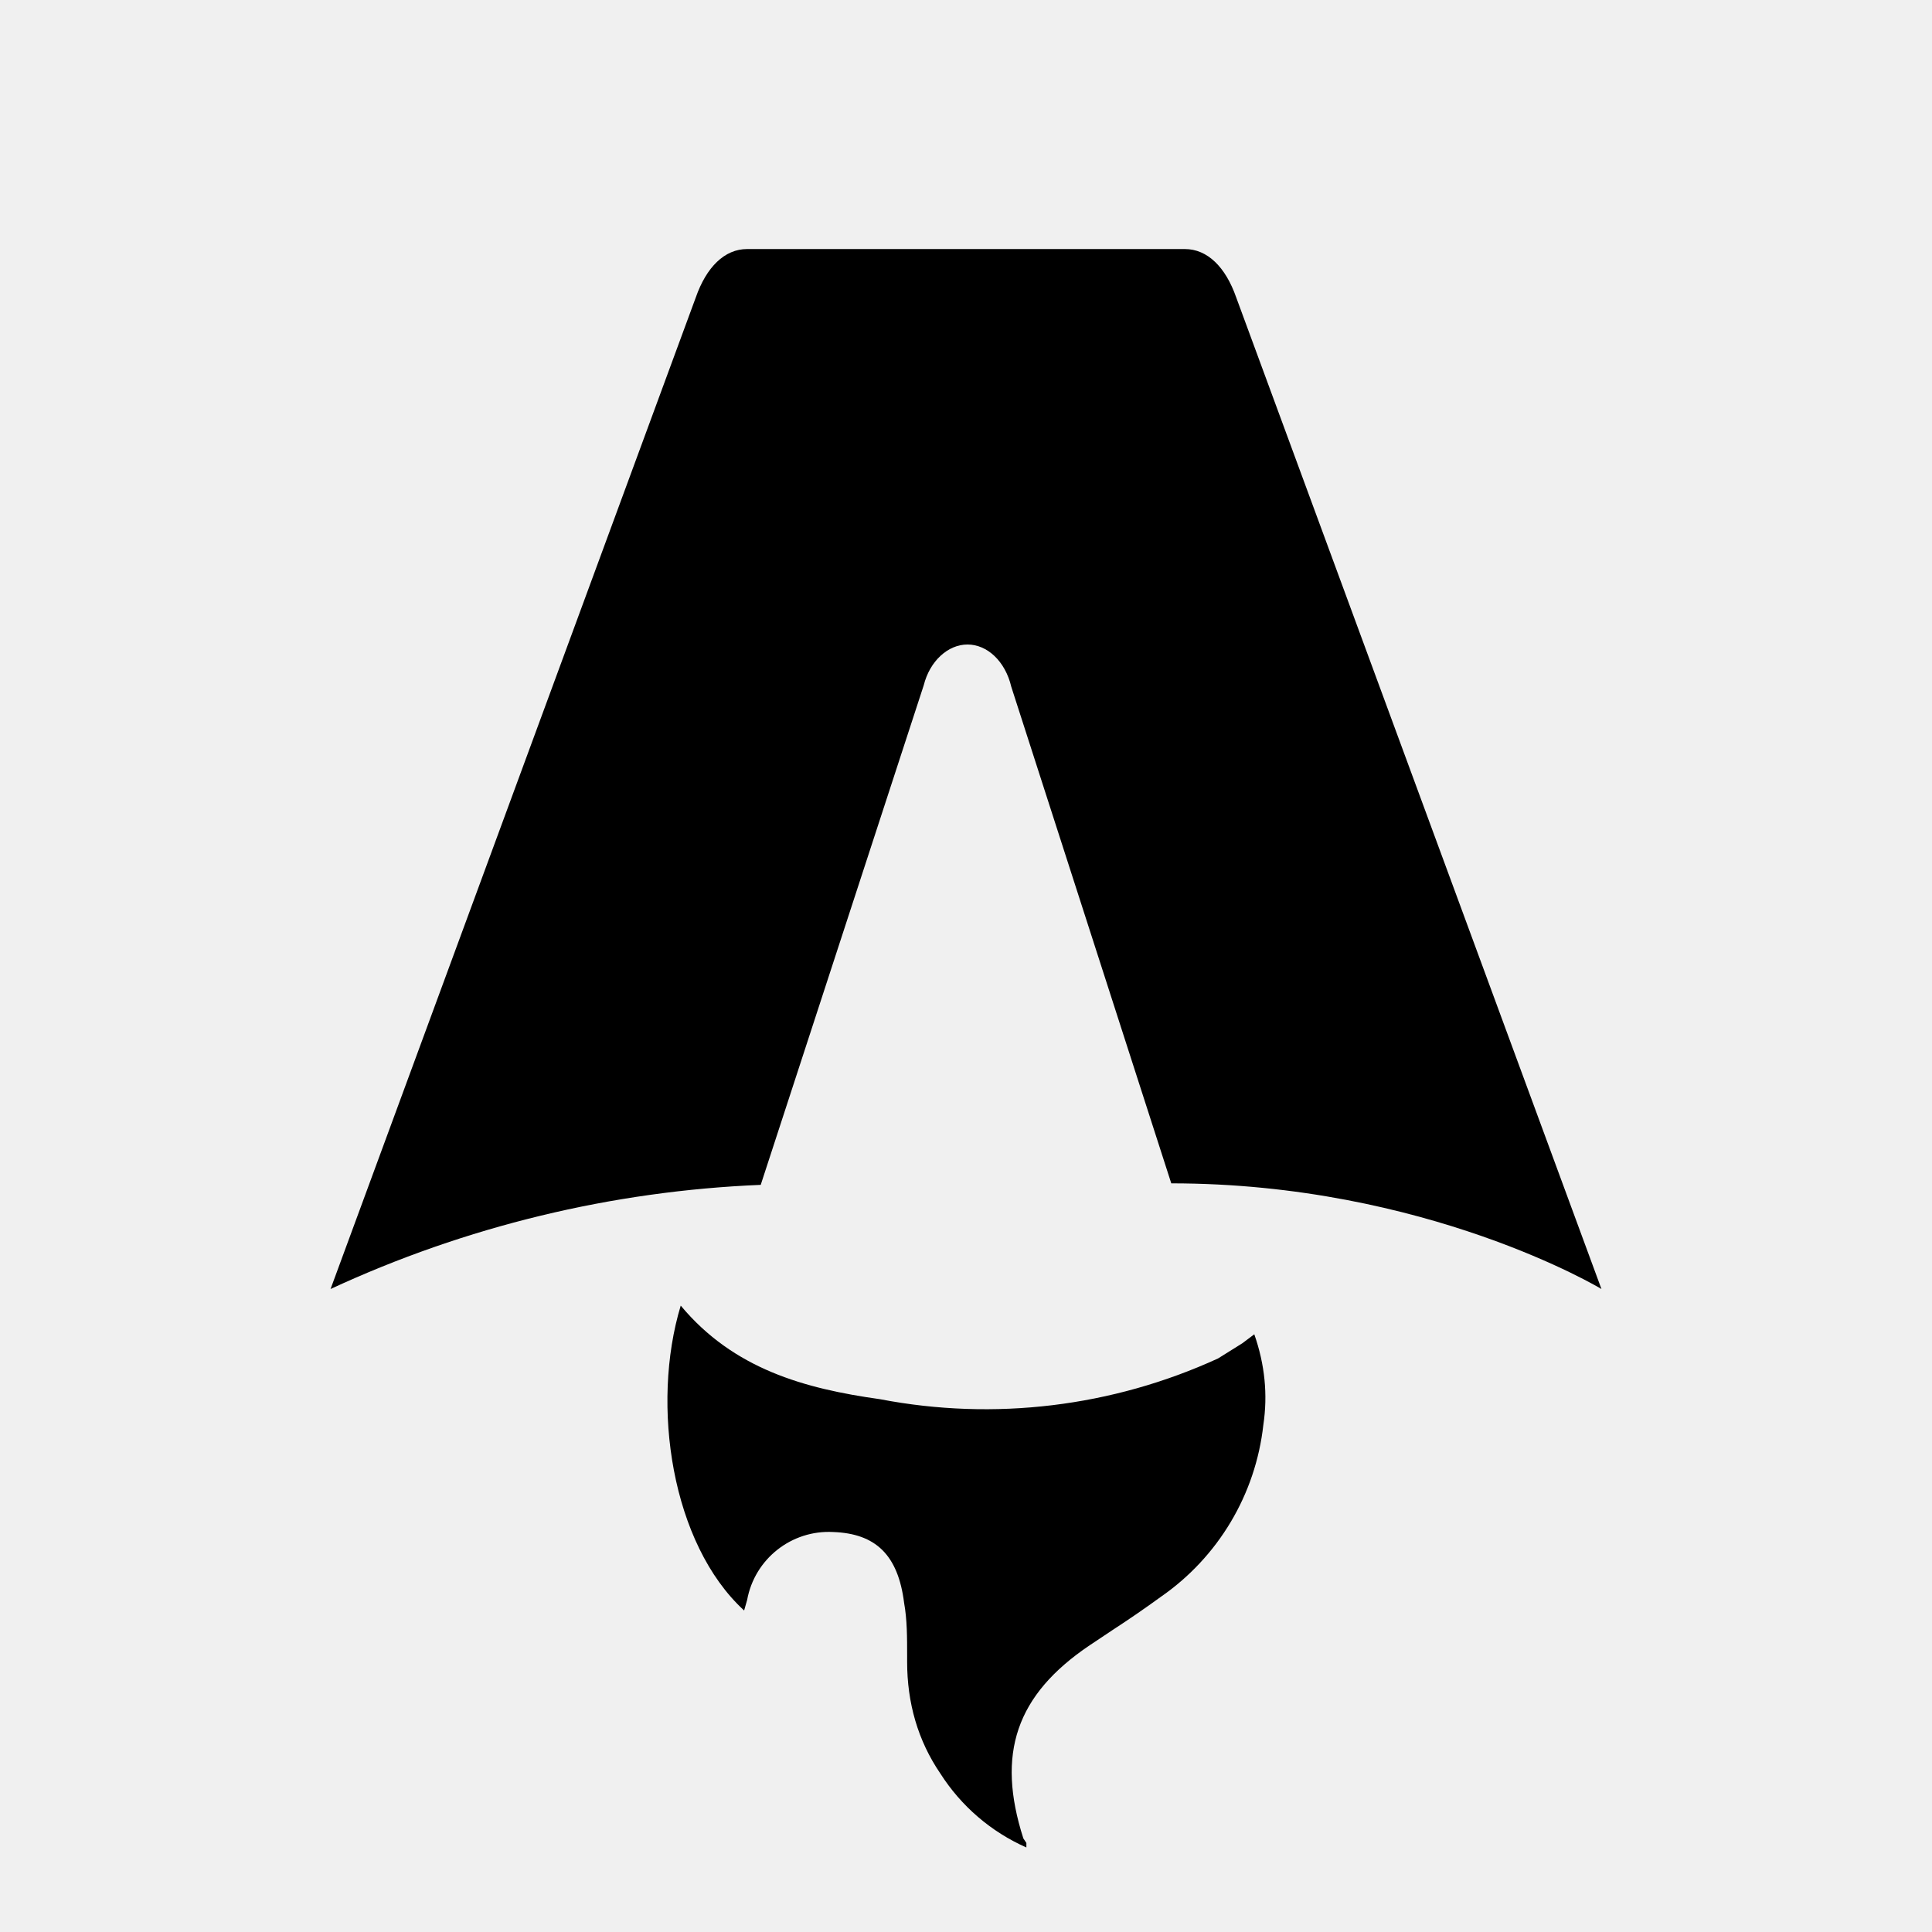
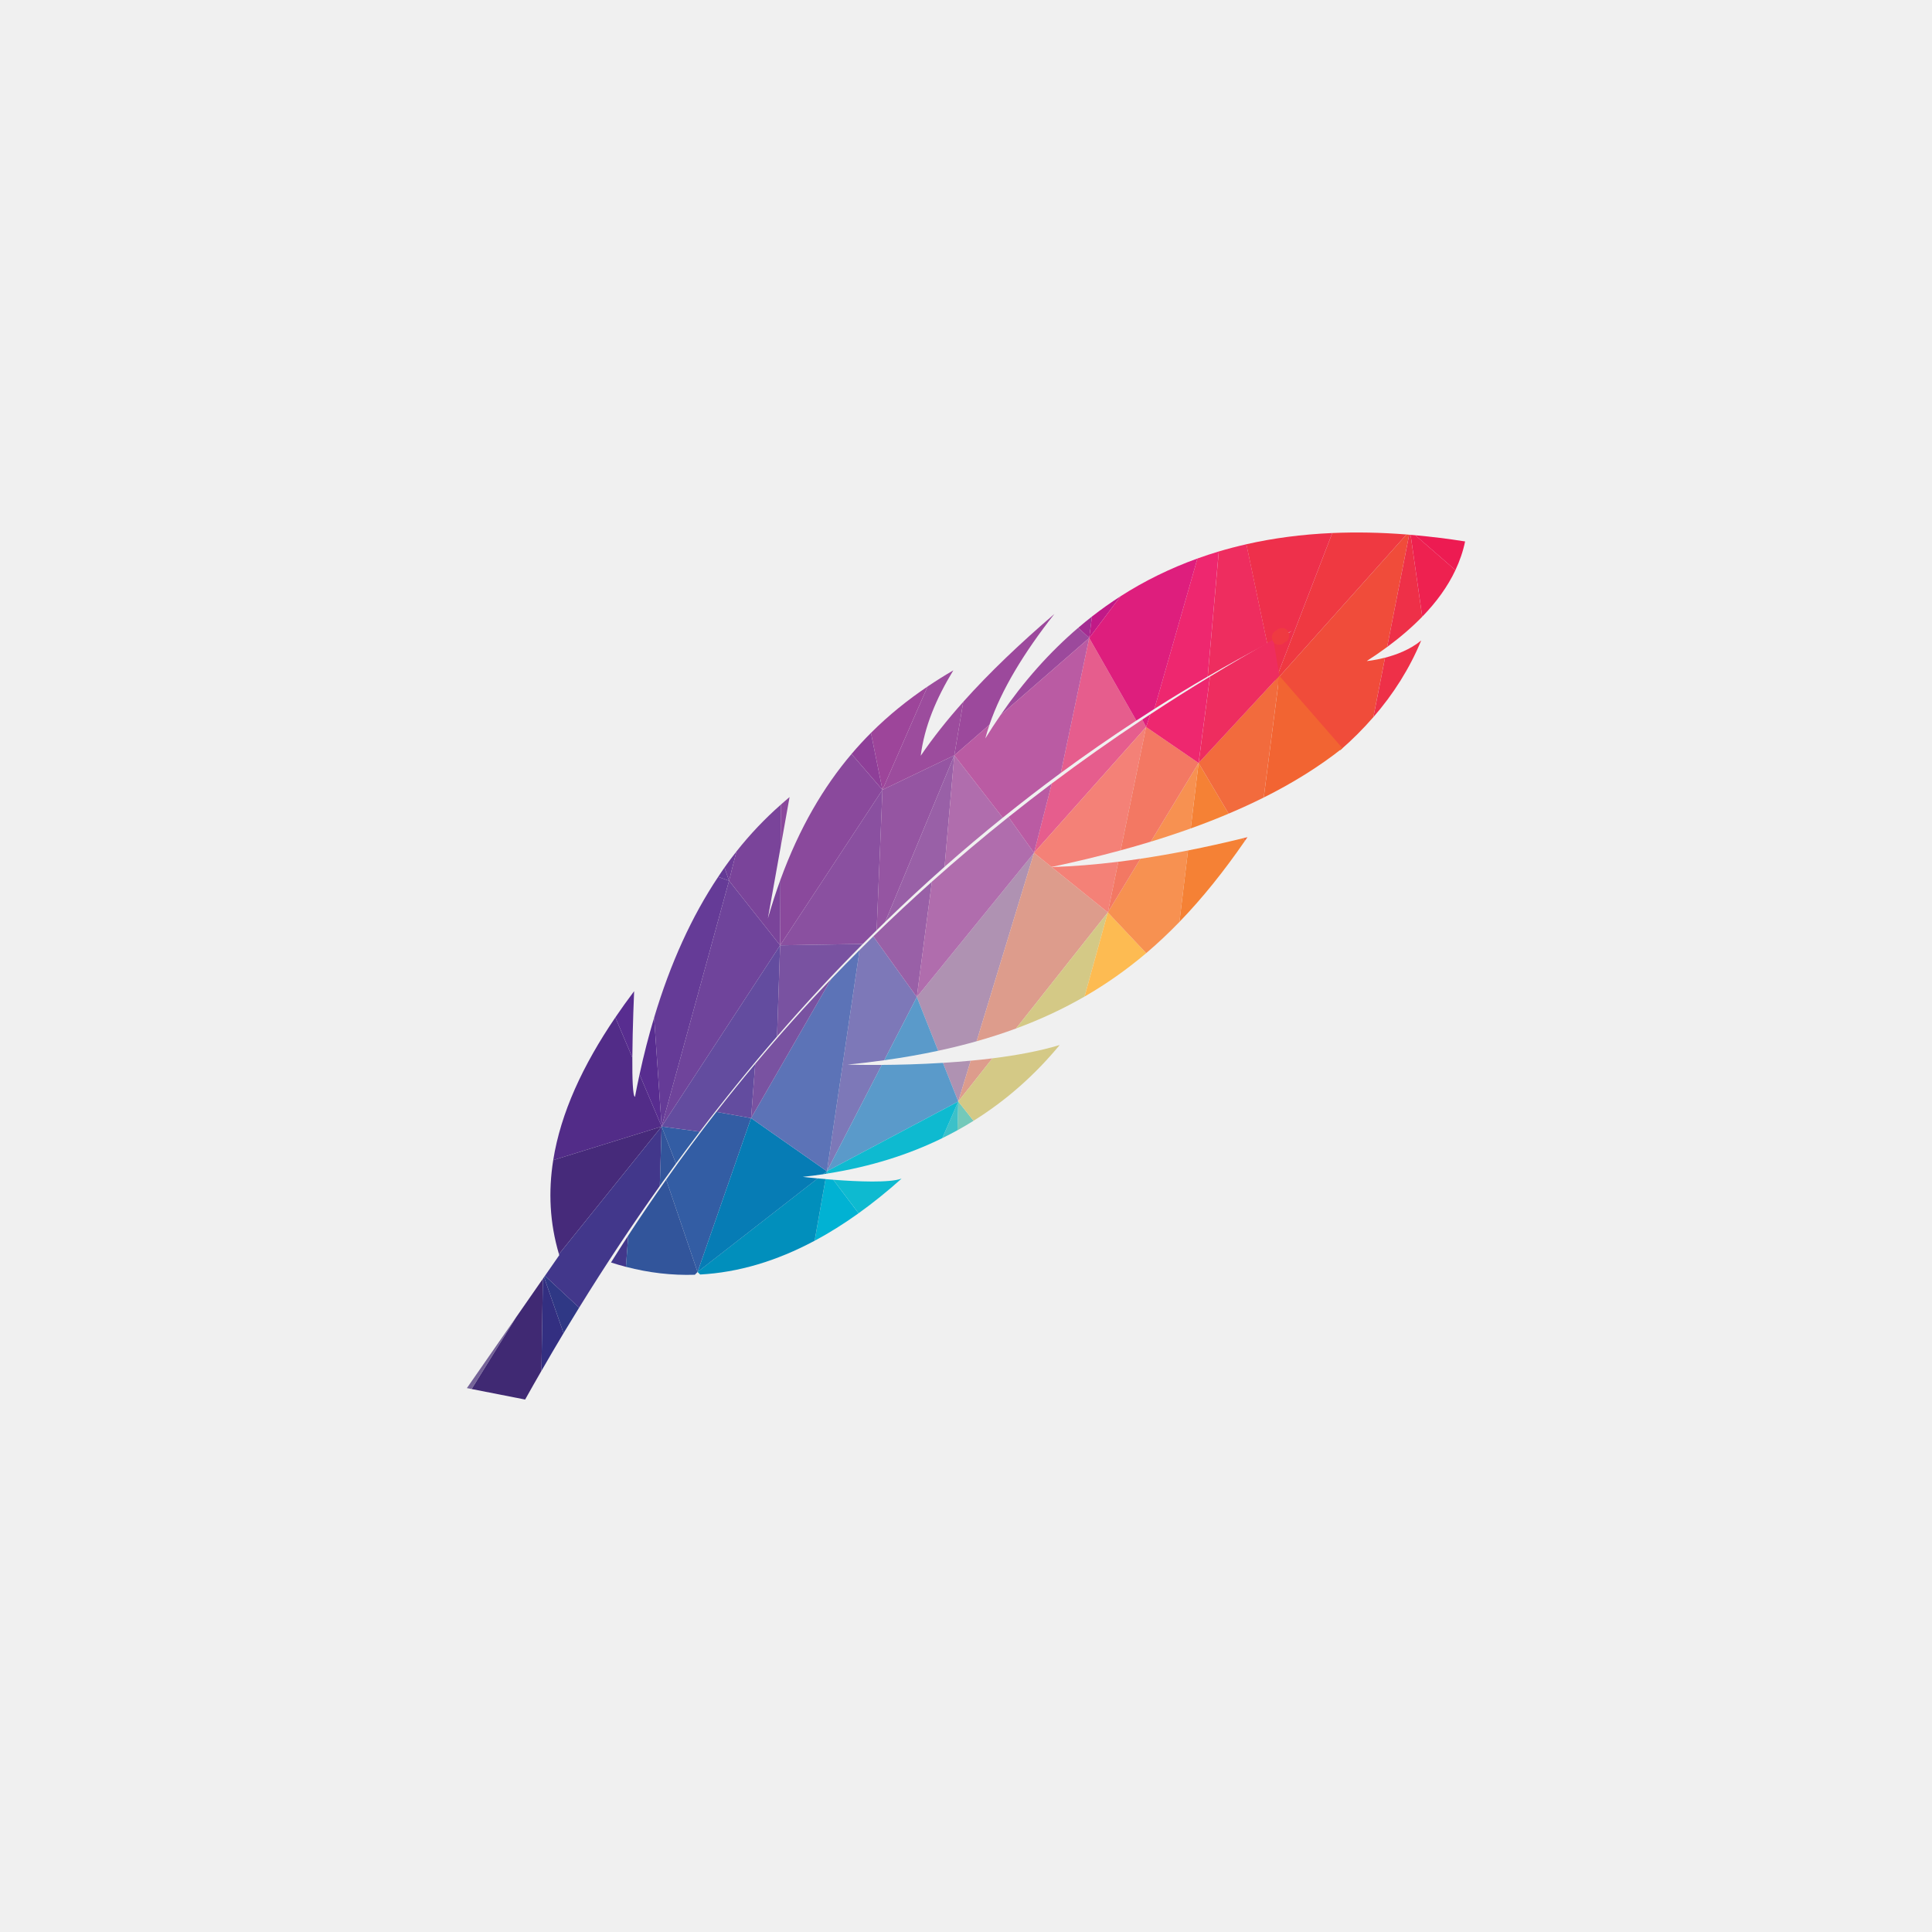
- <svg xmlns="http://www.w3.org/2000/svg" fill="none" viewBox="0 0 128 128">
-   <path d="M50.4 78.5a75.1 75.1 0 0 0-28.5 6.9l24.2-65.7c.7-2 1.9-3.2 3.4-3.2h29c1.5 0 2.7 1.2 3.4 3.2l24.2 65.7s-11.6-7-28.5-7L67 45.5c-.4-1.7-1.6-2.8-2.9-2.8-1.3 0-2.5 1.1-2.9 2.7L50.4 78.5Zm-1.1 28.2Zm-4.2-20.2c-2 6.6-.6 15.8 4.2 20.2a17.5 17.5 0 0 1 .2-.7 5.5 5.5 0 0 1 5.7-4.5c2.8.1 4.3 1.5 4.7 4.7.2 1.1.2 2.3.2 3.5v.4c0 2.7.7 5.2 2.2 7.4a13 13 0 0 0 5.7 4.9v-.3l-.2-.3c-1.8-5.6-.5-9.5 4.4-12.8l1.5-1a73 73 0 0 0 3.2-2.2 16 16 0 0 0 6.8-11.4c.3-2 .1-4-.6-6l-.8.6-1.6 1a37 37 0 0 1-22.4 2.7c-5-.7-9.7-2-13.2-6.2Z" />
-   <style>
-         path { fill: #000; }
-         @media (prefers-color-scheme: dark) {
-             path { fill: #FFF; }
-         }
-     </style>
+ <svg xmlns="http://www.w3.org/2000/svg" width="1024" height="1024" version="1.1" viewBox="0 0 270.93 270.93">
+   <defs>
+     <clipPath id="clipPath3">
+       <path transform="translate(-800.65 -677.29)" d="m0 800h1300v-800h-1300z" />
+     </clipPath>
+     <clipPath id="clipPath5">
+       <path transform="translate(-800.65 -677.29)" d="m0 800h1300v-800h-1300z" />
+     </clipPath>
+     <clipPath id="clipPath7">
+       <path transform="translate(-805.62 -641.28)" d="m0 800h1300v-800h-1300z" />
+     </clipPath>
+     <clipPath id="clipPath9">
+       <path transform="translate(-801.55 -677.21)" d="m0 800h1300v-800h-1300z" />
+     </clipPath>
+     <clipPath id="clipPath11">
+       <path transform="translate(-802.03 -677.17)" d="m0 800h1300v-800h-1300z" />
+     </clipPath>
+     <clipPath id="clipPath13">
+       <path transform="translate(-817.25 -665.18)" d="m0 800h1300v-800h-1300z" />
+     </clipPath>
+     <clipPath id="clipPath15">
+       <path transform="translate(-736.84 -671.52)" d="m0 800h1300v-800h-1300z" />
+     </clipPath>
+     <clipPath id="clipPath17">
+       <path transform="translate(-775.42 -677.79)" d="m0 800h1300v-800h-1300z" />
+     </clipPath>
+     <clipPath id="clipPath19">
+       <path transform="translate(-729.6 -669.13)" d="m0 800h1300v-800h-1300z" />
+     </clipPath>
+     <clipPath id="clipPath21">
+       <path transform="translate(-577.95 -479)" d="m0 800h1300v-800h-1300z" />
+     </clipPath>
+     <clipPath id="clipPath23">
+       <path transform="translate(-745.71 -573.15)" d="m0 800h1300v-800h-1300z" />
+     </clipPath>
+     <clipPath id="clipPath25">
+       <path transform="translate(-727.31 -577.42)" d="m0 800h1300v-800h-1300z" />
+     </clipPath>
+     <clipPath id="clipPath27">
+       <path transform="translate(-746.62 -574.46)" d="m0 800h1300v-800h-1300z" />
+     </clipPath>
+     <clipPath id="clipPath29">
+       <path transform="translate(-729.99 -599.66)" d="m0 800h1300v-800h-1300z" />
+     </clipPath>
+     <clipPath id="clipPath31">
+       <path transform="translate(-752.12 -587.92)" d="m0 800h1300v-800h-1300z" />
+     </clipPath>
+     <clipPath id="clipPath33">
+       <path transform="translate(-648.06 -474.88)" d="m0 800h1300v-800h-1300z" />
+     </clipPath>
+     <clipPath id="clipPath35">
+       <path transform="translate(-757.42 -629.28)" d="m0 800h1300v-800h-1300z" />
+     </clipPath>
+     <clipPath id="clipPath37">
+       <path transform="translate(-634.26 -520.13)" d="m0 800h1300v-800h-1300z" />
+     </clipPath>
+     <clipPath id="clipPath39">
+       <path transform="translate(-652.56 -498.51)" d="m0 800h1300v-800h-1300z" />
+     </clipPath>
+     <clipPath id="clipPath41">
+       <path transform="translate(-642.91 -472.2)" d="m0 800h1300v-800h-1300z" />
+     </clipPath>
+     <clipPath id="clipPath43">
+       <path transform="translate(-659.93 -499.31)" d="m0 800h1300v-800h-1300z" />
+     </clipPath>
+     <clipPath id="clipPath45">
+       <path transform="translate(-654.58 -505.11)" d="m0 800h1300v-800h-1300z" />
+     </clipPath>
+     <clipPath id="clipPath47">
+       <path transform="translate(-667.95 -509.44)" d="m0 800h1300v-800h-1300z" />
+     </clipPath>
+     <clipPath id="clipPath49">
+       <path transform="translate(-653.53 -478.09)" d="m0 800h1300v-800h-1300z" />
+     </clipPath>
+     <clipPath id="clipPath51">
+       <path transform="translate(-691.25 -520.3)" d="m0 800h1300v-800h-1300z" />
+     </clipPath>
+     <clipPath id="clipPath53">
+       <path transform="translate(-712.19 -535.05)" d="m0 800h1300v-800h-1300z" />
+     </clipPath>
+     <clipPath id="clipPath55">
+       <path transform="translate(-713.75 -572.93)" d="m0 800h1300v-800h-1300z" />
+     </clipPath>
+     <clipPath id="clipPath57">
+       <path transform="translate(-619.47 -540.73)" d="m0 800h1300v-800h-1300z" />
+     </clipPath>
+     <clipPath id="clipPath59">
+       <path transform="translate(-623.18 -498.66)" d="m0 800h1300v-800h-1300z" />
+     </clipPath>
+     <clipPath id="clipPath61">
+       <path transform="translate(-648.34 -484.65)" d="m0 800h1300v-800h-1300z" />
+     </clipPath>
+     <clipPath id="clipPath63">
+       <path transform="translate(-603.57 -460.11)" d="m0 800h1300v-800h-1300z" />
+     </clipPath>
+     <clipPath id="clipPath65">
+       <path transform="translate(-614.46 -446.67)" d="m0 800h1300v-800h-1300z" />
+     </clipPath>
+     <clipPath id="clipPath67">
+       <path transform="translate(-629.08 -458.45)" d="m0 800h1300v-800h-1300z" />
+     </clipPath>
+     <clipPath id="clipPath69">
+       <path transform="translate(-603.71 -460.95)" d="m0 800h1300v-800h-1300z" />
+     </clipPath>
+     <clipPath id="clipPath71">
+       <path transform="translate(-602.4 -459.92)" d="m0 800h1300v-800h-1300z" />
+     </clipPath>
+     <clipPath id="clipPath73">
+       <path transform="translate(-560.65 -425.85)" d="m0 800h1300v-800h-1300z" />
+     </clipPath>
+     <clipPath id="clipPath75">
+       <path transform="translate(-577.95 -479)" d="m0 800h1300v-800h-1300z" />
+     </clipPath>
+     <clipPath id="clipPath77">
+       <path transform="translate(-603.71 -460.95)" d="m0 800h1300v-800h-1300z" />
+     </clipPath>
+     <clipPath id="clipPath79">
+       <path transform="translate(-530.36 -429.96)" d="m0 800h1300v-800h-1300z" />
+     </clipPath>
+     <clipPath id="clipPath81">
+       <path transform="translate(-549.1 -458.1)" d="m0 800h1300v-800h-1300z" />
+     </clipPath>
+     <clipPath id="clipPath83">
+       <path transform="translate(-579.36 -497.42)" d="m0 800h1300v-800h-1300z" />
+     </clipPath>
+     <clipPath id="clipPath85">
+       <path transform="translate(-605.21 -526.31)" d="m0 800h1300v-800h-1300z" />
+     </clipPath>
+     <clipPath id="clipPath87">
+       <path transform="translate(-712.16 -611.88)" d="m0 800h1300v-800h-1300z" />
+     </clipPath>
+     <clipPath id="clipPath89">
+       <path transform="translate(-674.08 -569.12)" d="m0 800h1300v-800h-1300z" />
+     </clipPath>
+     <clipPath id="clipPath91">
+       <path transform="translate(-702.71 -566.09)" d="m0 800h1300v-800h-1300z" />
+     </clipPath>
+     <clipPath id="clipPath93">
+       <path transform="translate(-713.6 -616.21)" d="m0 800h1300v-800h-1300z" />
+     </clipPath>
+     <clipPath id="clipPath95">
+       <path transform="translate(-710.23 -567.12)" d="m0 800h1300v-800h-1300z" />
+     </clipPath>
+     <clipPath id="clipPath97">
+       <path transform="translate(-712.16 -611.88)" d="m0 800h1300v-800h-1300z" />
+     </clipPath>
+     <clipPath id="clipPath99">
+       <path transform="translate(-729.99 -599.66)" d="m0 800h1300v-800h-1300z" />
+     </clipPath>
+     <clipPath id="clipPath101">
+       <path transform="translate(-639.38 -559.31)" d="m0 800h1300v-800h-1300z" />
+     </clipPath>
+     <clipPath id="clipPath103">
+       <path transform="translate(-674.08 -569.12)" d="m0 800h1300v-800h-1300z" />
+     </clipPath>
+     <clipPath id="clipPath105">
+       <path transform="translate(-680.11 -592.68)" d="m0 800h1300v-800h-1300z" />
+     </clipPath>
+     <clipPath id="clipPath107">
+       <path transform="translate(-693.76 -649.41)" d="m0 800h1300v-800h-1300z" />
+     </clipPath>
+     <clipPath id="clipPath109">
+       <path transform="translate(-552.43 -463.56)" d="m0 800h1300v-800h-1300z" />
+     </clipPath>
+     <clipPath id="clipPath111">
+       <path transform="translate(-498.09 -411.29)" d="m0 800h1300v-800h-1300z" />
+     </clipPath>
+     <clipPath id="clipPath113">
+       <path transform="translate(-507.22 -424.43)" d="m0 800h1300v-800h-1300z" />
+     </clipPath>
+     <clipPath id="clipPath116">
+       <path transform="matrix(1.3333 0 0 -1.3333 0 1066.7)" d="m0 800h1300v-800h-1300z" />
+     </clipPath>
+     <clipPath id="clipPath114">
+       <path transform="translate(-481.41 -387.26)" d="m481.41 411.29h16.684v-24.338h-16.684z" />
+     </clipPath>
+     <clipPath id="clipPath118">
+       <path transform="translate(-540.05 -493.84)" d="m0 800h1300v-800h-1300z" />
+     </clipPath>
+     <clipPath id="clipPath120">
+       <path transform="translate(-510.73 -464.72)" d="m0 800h1300v-800h-1300z" />
+     </clipPath>
+     <clipPath id="clipPath122">
+       <path transform="translate(-703.46 -656.29)" d="m0 800h1300v-800h-1300z" />
+     </clipPath>
+     <clipPath id="clipPath124">
+       <path transform="translate(-637.92 -625.64)" d="m0 800h1300v-800h-1300z" />
+     </clipPath>
+     <clipPath id="clipPath126">
+       <path transform="translate(-545.01 -513.16)" d="m0 800h1300v-800h-1300z" />
+     </clipPath>
+     <clipPath id="clipPath128">
+       <path transform="translate(-538.22 -522.12)" d="m0 800h1300v-800h-1300z" />
+     </clipPath>
+     <clipPath id="clipPath130">
+       <path transform="translate(-568.91 -564.15)" d="m0 800h1300v-800h-1300z" />
+     </clipPath>
+     <clipPath id="clipPath132">
+       <path transform="translate(-570.46 -559.65)" d="m0 800h1300v-800h-1300z" />
+     </clipPath>
+     <clipPath id="clipPath134">
+       <path transform="translate(-572.96 -569.58)" d="m0 800h1300v-800h-1300z" />
+     </clipPath>
+     <clipPath id="clipPath136">
+       <path transform="translate(-618.67 -609.88)" d="m0 800h1300v-800h-1300z" />
+     </clipPath>
+     <clipPath id="clipPath138">
+       <path transform="translate(-507.61 -424.99)" d="m0 800h1300v-800h-1300z" />
+     </clipPath>
+     <clipPath id="clipPath140">
+       <path transform="translate(-512.67 -432.79)" d="m0 800h1300v-800h-1300z" />
+     </clipPath>
+     <clipPath id="clipPath142">
+       <path transform="translate(-546.94 -455.97)" d="m0 800h1300v-800h-1300z" />
+     </clipPath>
+     <clipPath id="clipPath144">
+       <path transform="translate(-587.82 -537.71)" d="m0 800h1300v-800h-1300z" />
+     </clipPath>
+     <clipPath id="clipPath146">
+       <path transform="translate(-547.56 -476.15)" d="m0 800h1300v-800h-1300z" />
+     </clipPath>
+     <clipPath id="clipPath148">
+       <path transform="translate(-547.56 -476.15)" d="m0 800h1300v-800h-1300z" />
+     </clipPath>
+     <clipPath id="clipPath150">
+       <path transform="translate(-587.82 -537.71)" d="m0 800h1300v-800h-1300z" />
+     </clipPath>
+     <clipPath id="clipPath152">
+       <path transform="translate(-622.59 -590.54)" d="m0 800h1300v-800h-1300z" />
+     </clipPath>
+     <clipPath id="clipPath154">
+       <path transform="translate(-591.02 -588.08)" d="m0 800h1300v-800h-1300z" />
+     </clipPath>
+     <clipPath id="clipPath156">
+       <path transform="translate(-586.77 -506.75)" d="m0 800h1300v-800h-1300z" />
+     </clipPath>
+     <clipPath id="clipPath158">
+       <path transform="translate(-683.19 -596.29)" d="m0 800h1300v-800h-1300z" />
+     </clipPath>
+     <clipPath id="clipPath160">
+       <path transform="translate(-703.46 -656.29)" d="m0 800h1300v-800h-1300z" />
+     </clipPath>
+     <clipPath id="clipPath162">
+       <path transform="translate(-622.59 -590.54)" d="m0 800h1300v-800h-1300z" />
+     </clipPath>
+     <clipPath id="clipPath164">
+       <path transform="translate(-623.51 -545.68)" d="m0 800h1300v-800h-1300z" />
+     </clipPath>
+     <clipPath id="clipPath166">
+       <path transform="translate(-647 -602.26)" d="m0 800h1300v-800h-1300z" />
+     </clipPath>
+     <clipPath id="clipPath168">
+       <path transform="translate(-643.69 -564.4)" d="m0 800h1300v-800h-1300z" />
+     </clipPath>
+     <clipPath id="clipPath170">
+       <path transform="translate(-658.94 -612.64)" d="m0 800h1300v-800h-1300z" />
+     </clipPath>
+     <clipPath id="clipPath172">
+       <path transform="translate(-689.11 -645.61)" d="m0 800h1300v-800h-1300z" />
+     </clipPath>
+     <clipPath id="clipPath174">
+       <path transform="translate(-662.69 -615.91)" d="m0 800h1300v-800h-1300z" />
+     </clipPath>
+     <clipPath id="clipPath176">
+       <path transform="translate(-758.33 -640.5)" d="m0 800h1300v-800h-1300z" />
+     </clipPath>
+     <clipPath id="clipPath178">
+       <path transform="translate(-757.33 -639.83)" d="m0 800h1300v-800h-1300z" />
+     </clipPath>
+   </defs>
+   <g transform="matrix(1.17 0 0 1.17 53.716 55.48)">
+     <g>
+       <path transform="matrix(.35278 0 0 -.35278 122.67 16.642)" d="m0 0c-8.76 0.689-17.162 0.842-25.227 0.491l-19.406-50.386z" clip-path="url(#clipPath3)" fill="#ef3941" />
+       <path transform="matrix(.35278 0 0 -.35278 122.67 16.642)" d="m0 0-44.633-49.895 22.13-23.387c4.07 3.54 7.811 7.28 11.227 11.215l3.969 20.203c-3.555-0.919-6.205-1.137-6.205-1.137 2.423 1.561 4.725 3.152 6.918 4.769l7.494 38.153c-0.299 0.024-0.602 0.056-0.9 0.079" clip-path="url(#clipPath5)" fill="#f04c3a" />
+       <path transform="matrix(.35278 0 0 -.35278 124.43 29.346)" d="m0 0c-3.755-3.128-8.525-4.88-12.283-5.851l-3.968-20.203c6.811 7.845 12.297 16.488 16.251 26.054" clip-path="url(#clipPath7)" fill="#ee3048" />
+       <path transform="matrix(.35278 0 0 -.35278 122.99 16.67)" d="m0 0-7.494-38.152c4.485 3.307 8.467 6.737 11.925 10.295l-3.954 27.815c-0.159 0.013-0.319 0.029-0.477 0.042" clip-path="url(#clipPath9)" fill="#ee3048" />
+       <path transform="matrix(.35278 0 0 -.35278 123.16 16.684)" d="m0 0 3.954-27.815c4.863 5.003 8.662 10.267 11.272 15.82l-13.62 11.853c-0.537 0.049-1.072 0.097-1.606 0.142" clip-path="url(#clipPath11)" fill="#ee2150" />
+       <path transform="matrix(.35278 0 0 -.35278 128.53 20.916)" d="m0 0c1.483 3.156 2.605 6.4 3.294 9.75-5.782 0.917-11.408 1.6-16.914 2.103z" clip-path="url(#clipPath13)" fill="#ed1b52" />
+       <path transform="matrix(.35278 0 0 -.35278 100.17 18.678)" d="m 0,0 -3.764,-42.488 c 6.671,3.874 13.421,7.596 20.243,11.183 L 9.388,2.453 C 6.196,1.729 3.064,0.916 0,0" clip-path="url(#clipPath15)" fill="#ee2d5f" />
+       <path transform="matrix(.35278 0 0 -.35278 113.77 16.468)" d="m0 0c-10.279-0.447-20.001-1.729-29.189-3.81l7.091-33.758c2.807 1.476 5.62 2.939 8.452 4.367-2.781-1.681-5.547-3.379-8.3-5.093l2.54-12.092z" clip-path="url(#clipPath17)" fill="#ee304b" />
+       <path transform="matrix(.35278 0 0 -.35278 97.611 19.521)" d="m 0,0 -14.627,-51.093 c 5.972,3.784 12.005,7.453 18.104,10.996 L 7.241,2.39 C 4.785,1.656 2.374,0.856 0,0" clip-path="url(#clipPath19)" fill="#ee276f" />
+       <path transform="matrix(.35278 0 0 -.35278 44.11 86.596)" d="m0 0-11.779 2.12c-5.838-7.487-11.523-15.166-17.067-23.019l10.663-31.385z" clip-path="url(#clipPath21)" fill="#335da4" />
+       <path transform="matrix(.35278 0 0 -.35278 103.29 53.381)" d="m0 0-0.565 0.952c-6.423-1.582-12.664-2.966-18.736-4.165l-2.923-24.282c7.851 8.107 15.154 17.255 22.224 27.495" clip-path="url(#clipPath23)" fill="#f58135" />
+       <path transform="matrix(.35278 0 0 -.35278 96.803 51.876)" d="m0 0c4.428 1.589 8.722 3.266 12.886 5.029l-10.209 17.208z" clip-path="url(#clipPath25)" fill="#f58135" />
+       <path transform="matrix(.35278 0 0 -.35278 103.61 52.921)" d="m0 0c-0.497-0.124-0.977-0.229-1.472-0.351l0.565-0.953c0.302 0.437 0.606 0.863 0.907 1.304" clip-path="url(#clipPath27)" fill="#f26b3d" />
+       <path transform="matrix(.35278 0 0 -.35278 97.747 44.031)" d="m0 0 10.209-17.209c4.108 1.739 8.091 3.56 11.926 5.478l5.3 41.356z" clip-path="url(#clipPath29)" fill="#f26b3d" />
+       <path transform="matrix(.35278 0 0 -.35278 105.56 48.169)" d="m0 0c9.883 4.943 18.842 10.497 26.733 16.757l-21.433 24.598z" clip-path="url(#clipPath31)" fill="#f26432" />
+       <path transform="matrix(.35278 0 0 -.35278 68.846 88.05)" d="m0 0c1.861 1.027 3.684 2.099 5.469 3.213l-5.193 6.56z" clip-path="url(#clipPath33)" fill="#74c9ba" />
+       <path transform="matrix(.35278 0 0 -.35278 107.43 33.58)" d="m0 0-2.058 12.321c-7.265-4.078-14.429-8.283-21.509-12.591l-3.868-29.355z" clip-path="url(#clipPath35)" fill="#ee2d5f" />
+       <path transform="matrix(.35278 0 0 -.35278 63.976 72.085)" d="m0 0 7.244-18.253c4.524 0.968 8.872 2.05 13.073 3.235l19.505 64.01z" clip-path="url(#clipPath37)" fill="#af92b2" />
+       <path transform="matrix(.35278 0 0 -.35278 70.433 79.713)" d="m0 0c-3.192-0.3-6.354-0.542-9.431-0.733l5.209-13.124z" clip-path="url(#clipPath39)" fill="#af92b2" />
+       <path transform="matrix(.35278 0 0 -.35278 67.028 88.995)" d="m0 0c1.749 0.857 3.467 1.75 5.152 2.68l0.276 9.773z" clip-path="url(#clipPath41)" fill="#3cc1c9" />
+       <path transform="matrix(.35278 0 0 -.35278 73.033 79.432)" d="m0 0c-2.455-0.306-4.919-0.569-7.371-0.799l-4.222-13.857z" clip-path="url(#clipPath43)" fill="#dd9c8c" />
+       <path transform="matrix(.35278 0 0 -.35278 71.143 77.383)" d="m0 0c4.641 1.309 9.096 2.752 13.376 4.33l31.205 39.451-19.087 15.398c-0.093-3e-3 -0.189-0.011-0.282-0.013 0.079 0.016 0.156 0.034 0.235 0.051l-5.942 4.793z" clip-path="url(#clipPath45)" fill="#dd9c8c" />
+       <path transform="matrix(.35278 0 0 -.35278 75.862 75.855)" d="m0 0c8.376 3.09 16.099 6.701 23.294 10.852l7.911 28.599z" clip-path="url(#clipPath47)" fill="#d4c986" />
+       <path transform="matrix(.35278 0 0 -.35278 70.775 86.916)" d="m0 0c11.167 6.97 20.88 15.6 29.266 25.744-6.814-2.07-14.772-3.517-22.865-4.527l-11.593-14.656z" clip-path="url(#clipPath49)" fill="#d4c986" />
+       <path transform="matrix(.35278 0 0 -.35278 84.08 72.027)" d="m0 0c7.5 4.326 14.436 9.235 20.947 14.756l-13.036 13.843z" clip-path="url(#clipPath51)" fill="#fdbb52" />
+       <path transform="matrix(.35278 0 0 -.35278 91.469 66.821)" d="m0 0c3.906 3.312 7.659 6.85 11.295 10.605l2.923 24.281c-5.537-1.094-10.937-2.039-16.184-2.818l-11.07-18.225z" clip-path="url(#clipPath53)" fill="#f79151" />
+       <path transform="matrix(.35278 0 0 -.35278 92.02 53.46)" d="m0 0c4.64 1.417 9.161 2.912 13.557 4.49l2.677 22.237z" clip-path="url(#clipPath55)" fill="#f79151" />
+       <path transform="matrix(.35278 0 0 -.35278 58.759 64.817)" d="m0 0c-1.565-1.53-3.113-3.083-4.663-4.633l-11.094-75.153 18.644 36.125c-7.075-0.048-11.634 0.108-11.634 0.108 4.277 0.426 8.426 0.92 12.454 1.482l11.08 21.469z" clip-path="url(#clipPath57)" fill="#7d78b8" />
+       <path transform="matrix(.35278 0 0 -.35278 60.067 79.659)" d="m0 0c6.408 0.894 12.5 1.97 18.324 3.216l-7.244 18.253z" clip-path="url(#clipPath59)" fill="#5a9aca" />
+       <path transform="matrix(.35278 0 0 -.35278 68.943 84.602)" d="m0 0-5.208 13.124c-7.851-0.489-15.117-0.662-20.774-0.701l-18.644-36.125z" clip-path="url(#clipPath61)" fill="#5a9aca" />
+       <path transform="matrix(.35278 0 0 -.35278 53.149 93.258)" d="m0 0c0.232 0.036 0.455 0.081 0.686 0.118l-0.539 0.716z" clip-path="url(#clipPath63)" fill="#01b2d3" />
+       <path transform="matrix(.35278 0 0 -.35278 56.993 98.001)" d="m0 0-8.576 11.39c-0.917 0.071-1.804 0.143-2.645 0.216l-3.698-20.945c4.97 2.658 9.943 5.769 14.919 9.339" clip-path="url(#clipPath65)" fill="#01b2d3" />
+       <path transform="matrix(.35278 0 0 -.35278 62.151 93.846)" d="m0 0c-4.08-1.484-14.923-1.023-23.196-0.388l8.575-11.39c4.871 3.494 9.745 7.413 14.621 11.778" clip-path="url(#clipPath67)" fill="#0ebad0" />
+       <path transform="matrix(.35278 0 0 -.35278 53.201 92.964)" d="m0 0 0.539-0.716c14.367 2.298 27.199 6.348 38.658 11.965l5.429 12.453z" clip-path="url(#clipPath69)" fill="#0ebad0" />
+       <path transform="matrix(.35278 0 0 -.35278 52.736 93.325)" d="m0 0c0.394 0.058 0.777 0.13 1.169 0.191l0.147 0.834z" clip-path="url(#clipPath71)" fill="#018fbc" />
+       <path transform="matrix(.35278 0 0 -.35278 38.008 105.34)" d="m0 0c12.946 0.697 25.911 4.533 38.895 11.477l3.698 20.945c-0.947 0.081-1.835 0.162-2.652 0.239l-40.827-31.8z" clip-path="url(#clipPath73)" fill="#018fbc" />
+       <path transform="matrix(.35278 0 0 -.35278 44.11 86.596)" d="m0 0-18.183-52.284 40.827 31.801c-3.069 0.29-5.093 0.527-5.093 0.527 2.34 0.249 4.638 0.546 6.901 0.881l1.316 1.025z" clip-path="url(#clipPath75)" fill="#067cb5" />
+       <path transform="matrix(.35278 0 0 -.35278 53.201 92.964)" d="m0 0 11.094 75.154c-3.23-3.228-6.437-6.485-9.601-9.796l-27.261-47.308z" clip-path="url(#clipPath77)" fill="#5c73b7" />
+       <path transform="matrix(.35278 0 0 -.35278 27.322 103.9)" d="m0 0c1.691-0.551 3.383-1.035 5.075-1.478l0.783 10.645c-1.973-3.03-3.927-6.084-5.858-9.167" clip-path="url(#clipPath79)" fill="#42378b" />
+       <path transform="matrix(.35278 0 0 -.35278 33.934 93.969)" d="m0 0c-4.385-6.212-8.686-12.53-12.883-18.976l-0.784-10.645c7.795-2.042 15.596-2.942 23.405-2.698l0.925 0.934z" clip-path="url(#clipPath81)" fill="#32559b" />
+       <path transform="matrix(.35278 0 0 -.35278 44.608 80.096)" d="m0 0c-4.474-5.339-8.873-10.771-13.19-16.306l11.779-2.12z" clip-path="url(#clipPath83)" fill="#634c9f" />
+       <path transform="matrix(.35278 0 0 -.35278 53.727 69.907)" d="m0 0c-8.884-9.295-17.502-18.921-25.85-28.882l-1.411-18.426z" clip-path="url(#clipPath85)" fill="#7952a1" />
+       <path transform="matrix(.35278 0 0 -.35278 91.456 39.718)" d="m0 0-1.301 2.513c-10.472-6.958-20.728-14.186-30.746-21.71l-6.029-23.558z" clip-path="url(#clipPath87)" fill="#e65d8d" />
+       <path transform="matrix(.35278 0 0 -.35278 78.024 54.801)" d="m0 0 5.942-4.794c8.087 1.712 15.922 3.59 23.485 5.647l8.649 41.902z" clip-path="url(#clipPath89)" fill="#f48177" />
+       <path transform="matrix(.35278 0 0 -.35278 88.123 55.871)" d="m0 0c-7.886-0.969-15.43-1.567-22.636-1.798l19.087-15.397z" clip-path="url(#clipPath91)" fill="#f48177" />
+       <path transform="matrix(.35278 0 0 -.35278 91.967 38.19)" d="m0 0c-0.918-0.604-1.833-1.211-2.747-1.819l1.3-2.513z" clip-path="url(#clipPath93)" fill="#de1e7d" />
+       <path transform="matrix(.35278 0 0 -.35278 90.776 55.508)" d="m0 0c-2.538-0.377-5.051-0.726-7.521-1.03l-3.549-17.195z" clip-path="url(#clipPath95)" fill="#f37863" />
+       <path transform="matrix(.35278 0 0 -.35278 91.456 39.718)" d="m0 0-8.648-41.902c3.474 0.944 6.892 1.927 10.246 2.951l16.234 26.727z" clip-path="url(#clipPath97)" fill="#f37863" />
+       <path transform="matrix(.35278 0 0 -.35278 97.747 44.031)" d="m0 0 3.868 29.355c-6.837-4.159-13.593-8.42-20.253-12.799l-1.447-4.332z" clip-path="url(#clipPath99)" fill="#ee276f" />
+       <path transform="matrix(.35278 0 0 -.35278 65.782 58.263)" d="m0 0c-6.761-6.037-13.404-12.219-19.908-18.576l14.787-20.602z" clip-path="url(#clipPath101)" fill="#9960a7" />
+       <path transform="matrix(.35278 0 0 -.35278 78.024 54.801)" d="m0 0-8.67 12.169c-8.874-7.082-17.55-14.411-26.031-21.983l-5.121-39.178z" clip-path="url(#clipPath103)" fill="#b06dad" />
+       <path transform="matrix(.35278 0 0 -.35278 80.151 46.491)" d="m0 0c-4.958-3.723-9.854-7.523-14.698-11.389l8.67-12.169z" clip-path="url(#clipPath105)" fill="#ba5ba3" />
+       <path transform="matrix(.35278 0 0 -.35278 84.966 26.479)" d="m0 0c-1.576-1.228-3.124-2.499-4.65-3.802l3.718-3.481z" clip-path="url(#clipPath107)" fill="#a32c91" />
+       <path transform="matrix(.35278 0 0 -.35278 35.108 92.041)" d="m0 0c2.674 3.654 5.37 7.268 8.09 10.837l-12.954 1.755z" clip-path="url(#clipPath109)" fill="#335da4" />
+       <path transform="matrix(.35278 0 0 -.35278 15.94 110.48)" d="m0 0-15.094-24.338 18.184-3.572c1.83 3.279 3.68 6.519 5.537 9.747l0.496 31.3z" clip-path="url(#clipPath111)" fill="#402973" />
+       <path transform="matrix(.35278 0 0 -.35278 19.158 105.85)" d="m0 0-0.496-31.301c2.484 4.317 4.986 8.6 7.52 12.823l-6.633 19.042z" clip-path="url(#clipPath113)" fill="#332f81" />
+     </g>
+     <g transform="matrix(.26458 0 0 .26458 -159.78 -26.646)" clip-path="url(#clipPath116)" opacity=".7">
+       <path transform="matrix(1.3333 0 0 -1.3333 641.88 550.31)" d="m0 0 1.59-0.312 15.094 24.338z" clip-path="url(#clipPath114)" fill="#402772" />
+     </g>
+     <g>
+       <path transform="matrix(.35278 0 0 -.35278 30.743 81.36)" d="m0 0c-0.542-2.503-1.067-5.031-1.554-7.613-0.754 0.239-0.938 6.3-0.892 13.374l-5.778 13.608c-11.023-16.232-18.551-32.403-21.104-48.485l36.838 11.429z" clip-path="url(#clipPath118)" fill="#522c88" />
+       <path transform="matrix(.35278 0 0 -.35278 20.397 91.631)" d="m0 0c-1.696-10.686-1.197-21.333 1.947-31.933l34.891 43.362z" clip-path="url(#clipPath120)" fill="#462a7a" />
+       <path transform="matrix(.35278 0 0 -.35278 88.388 24.051)" d="m0 0c-3.336-2.14-6.565-4.44-9.699-6.881l-0.932-7.283z" clip-path="url(#clipPath122)" fill="#c11987" />
+       <path transform="matrix(.35278 0 0 -.35278 65.268 34.865)" d="m0 0c-6.734-4.542-13.192-9.701-19.247-15.759l3.912-19.34z" clip-path="url(#clipPath124)" fill="#9d459a" />
+       <path transform="matrix(.35278 0 0 -.35278 32.492 74.545)" d="m0 0c-1.844-6.163-3.504-12.592-4.959-19.319l7.51-17.686z" clip-path="url(#clipPath126)" fill="#582d90" />
+       <path transform="matrix(.35278 0 0 -.35278 30.094 71.382)" d="m 0,0 c -2.241,-2.974 -4.37,-5.945 -6.386,-8.915 l 5.778,-13.608 C -0.543,-12.317 0,0 0,0" clip-path="url(#clipPath128)" fill="#582d90" />
+       <path transform="matrix(.35278 0 0 -.35278 40.923 56.557)" d="m0 0c-0.735-1.038-1.438-2.122-2.152-3.191l3.704-1.312z" clip-path="url(#clipPath130)" fill="#643a96" />
+       <path transform="matrix(.35278 0 0 -.35278 41.471 58.145)" d="m0 0-3.704 1.312c-8.969-13.44-16.228-29.358-21.747-47.799l2.551-37.006z" clip-path="url(#clipPath132)" fill="#653b97" />
+       <path transform="matrix(.35278 0 0 -.35278 42.353 54.642)" d="m0 0c-1.386-1.758-2.736-3.568-4.052-5.427l1.552-4.502z" clip-path="url(#clipPath134)" fill="#6e3d98" />
+       <path transform="matrix(.35278 0 0 -.35278 58.478 40.424)" d="m0 0c-2.257-2.259-4.46-4.64-6.599-7.162l10.512-12.178z" clip-path="url(#clipPath136)" fill="#8e3f98" />
+       <path transform="matrix(.35278 0 0 -.35278 19.297 105.65)" d="m0 0 6.632-19.042c1.749 2.916 3.518 5.793 5.29 8.664l-11.622 10.809z" clip-path="url(#clipPath138)" fill="#2f3885" />
+       <path transform="matrix(.35278 0 0 -.35278 21.083 102.9)" d="m0 0c0.036-0.12 0.065-0.24 0.101-0.361l-4.866-7.008 11.622-10.809c8.846 14.333 17.983 28.113 27.407 41.352l0.627 20.188z" clip-path="url(#clipPath140)" fill="#42378b" />
+       <path transform="matrix(.35278 0 0 -.35278 33.171 94.721)" d="m0 0c1.818 2.555 3.651 5.082 5.491 7.596l-4.864 12.592z" clip-path="url(#clipPath142)" fill="#32559b" />
+       <path transform="matrix(.35278 0 0 -.35278 47.594 65.883)" d="m0 0 28.094 0.467c1.56 1.57 3.129 3.123 4.701 4.67l1.969 47.688z" clip-path="url(#clipPath144)" fill="#8a50a0" />
+       <path transform="matrix(.35278 0 0 -.35278 33.392 87.599)" d="m0 0 40.257 61.559-17.357 21.934z" clip-path="url(#clipPath146)" fill="#6f449b" />
+       <path transform="matrix(.35278 0 0 -.35278 33.392 87.599)" d="m0 0 12.954-1.755c8.532 11.198 17.277 21.991 26.25 32.355l1.053 30.959z" clip-path="url(#clipPath148)" fill="#634c9f" />
+       <path transform="matrix(.35278 0 0 -.35278 47.594 65.883)" d="m0 0 0.104 22.282c-1.521-4.171-2.951-8.548-4.272-13.167l4.324 24.202 0.068 14.463c-5.406-4.757-10.449-10.04-15.082-15.917l-2.5-9.929z" clip-path="url(#clipPath150)" fill="#7a449a" />
+       <path transform="matrix(.35278 0 0 -.35278 59.858 47.247)" d="m0 0-10.512 12.178c-9.442-11.128-17.67-24.968-24.147-42.722l-0.105-22.281z" clip-path="url(#clipPath152)" fill="#8a499c" />
+       <path transform="matrix(.35278 0 0 -.35278 48.724 48.115)" d="m0 0c-1.013-0.832-1.99-1.717-2.978-2.586l-0.068-14.463z" clip-path="url(#clipPath154)" fill="#8a499c" />
+       <path transform="matrix(.35278 0 0 -.35278 47.222 76.804)" d="m0 0c9.471 10.939 19.191 21.407 29.148 31.426l-28.094-0.467z" clip-path="url(#clipPath156)" fill="#7952a1" />
+       <path transform="matrix(.35278 0 0 -.35278 81.236 45.218)" d="m0 0c8.41 6.189 16.96 12.115 25.647 17.781l-16.005 28.056z" clip-path="url(#clipPath158)" fill="#e65d8d" />
+       <path transform="matrix(.35278 0 0 -.35278 88.388 24.051)" d="M 0,0 -10.631,-14.164 5.375,-42.22 c 2.043,1.333 4.085,2.665 6.143,3.969 L 26.145,12.842 C 16.817,9.479 8.103,5.197 0,0" clip-path="url(#clipPath160)" fill="#de1e7d" />
+       <path transform="matrix(.35278 0 0 -.35278 59.858 47.247)" d="m0 0-1.969-47.688c0.963 0.947 1.927 1.893 2.895 2.833l23.489 56.573z" clip-path="url(#clipPath162)" fill="#9555a2" />
+       <path transform="matrix(.35278 0 0 -.35278 60.185 63.071)" d="m0 0c6.623 6.432 13.345 12.677 20.176 18.716l3.313 37.858z" clip-path="url(#clipPath164)" fill="#9960a7" />
+       <path transform="matrix(.35278 0 0 -.35278 68.471 43.113)" d="m0 0 3.042 18.184c-5.433-6.085-10.291-12.193-14.454-18.327 1.22 9.855 5.274 19.502 11.079 29.018-2.961-1.73-5.878-3.559-8.747-5.494l-15.335-35.099z" clip-path="url(#clipPath166)" fill="#9c4c9d" />
+       <path transform="matrix(.35278 0 0 -.35278 67.302 56.468)" d="m0 0c6.49 5.737 13.08 11.284 19.755 16.67l-16.442 21.187z" clip-path="url(#clipPath168)" fill="#b06dad" />
+       <path transform="matrix(.35278 0 0 -.35278 72.682 39.45)" d="m0 0c4.059 11.927 11.761 24.538 22.052 37.635-11.538-9.898-22.02-19.836-30.946-29.835l-3.042-18.184z" clip-path="url(#clipPath170)" fill="#9c499c" />
+       <path transform="matrix(.35278 0 0 -.35278 83.326 27.82)" d="m0 0c-9.82-8.383-18.605-18.317-26.42-29.702l30.139 26.22z" clip-path="url(#clipPath172)" fill="#9c499c" />
+       <path transform="matrix(.35278 0 0 -.35278 74.006 38.298)" d="m0 0c-1.767-2.574-3.498-5.202-5.167-7.924 0.405 1.54 0.881 3.094 1.414 4.659l-11.936-10.384 16.442-21.188c6.494 5.238 13.075 10.312 19.744 15.22l9.641 45.837z" clip-path="url(#clipPath174)" fill="#ba5ba3" />
+       <path transform="matrix(.35278 0 0 -.35278 107.75 29.622)" d="m0 0c3.224 0 3.224 5 0 5s-3.224-5 0-5" clip-path="url(#clipPath176)" fill="#ef3a41" />
+       <path transform="matrix(.35278 0 0 -.35278 107.39 29.857)" d="m0 0c3.224 0 3.224 5 0 5s-3.224-5 0-5" clip-path="url(#clipPath178)" fill="#ef3a41" />
+     </g>
+   </g>
</svg>
